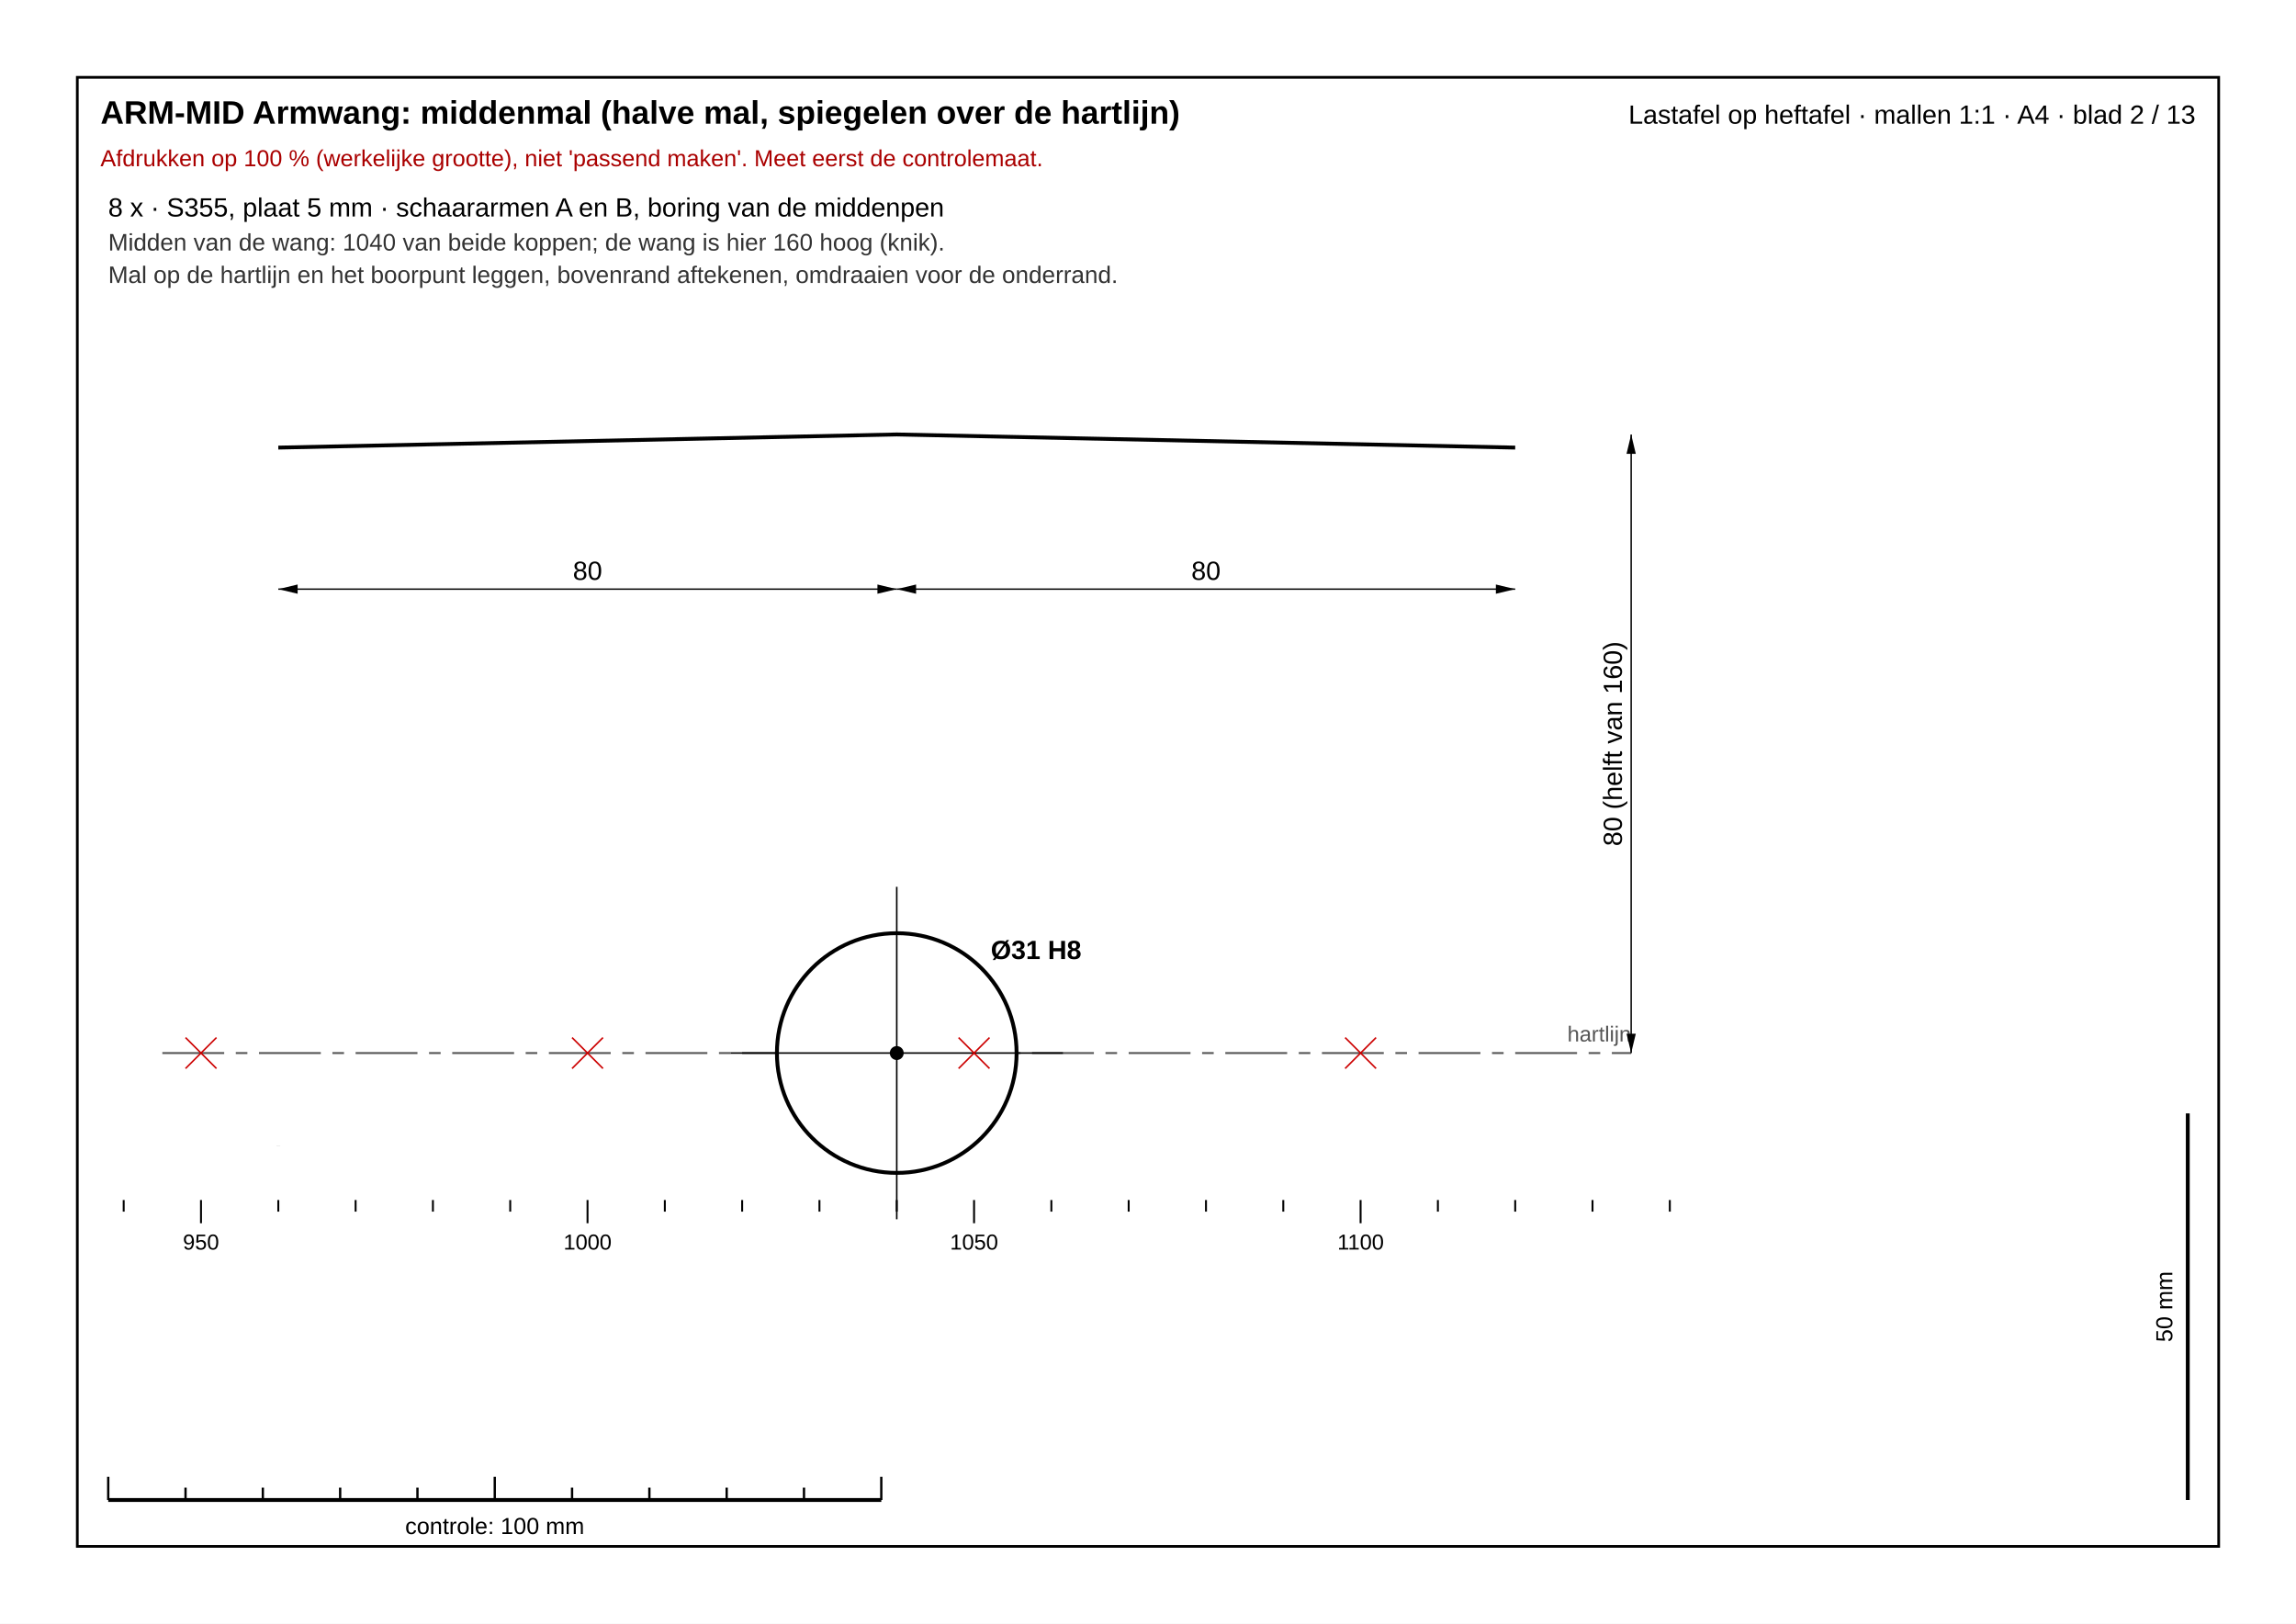
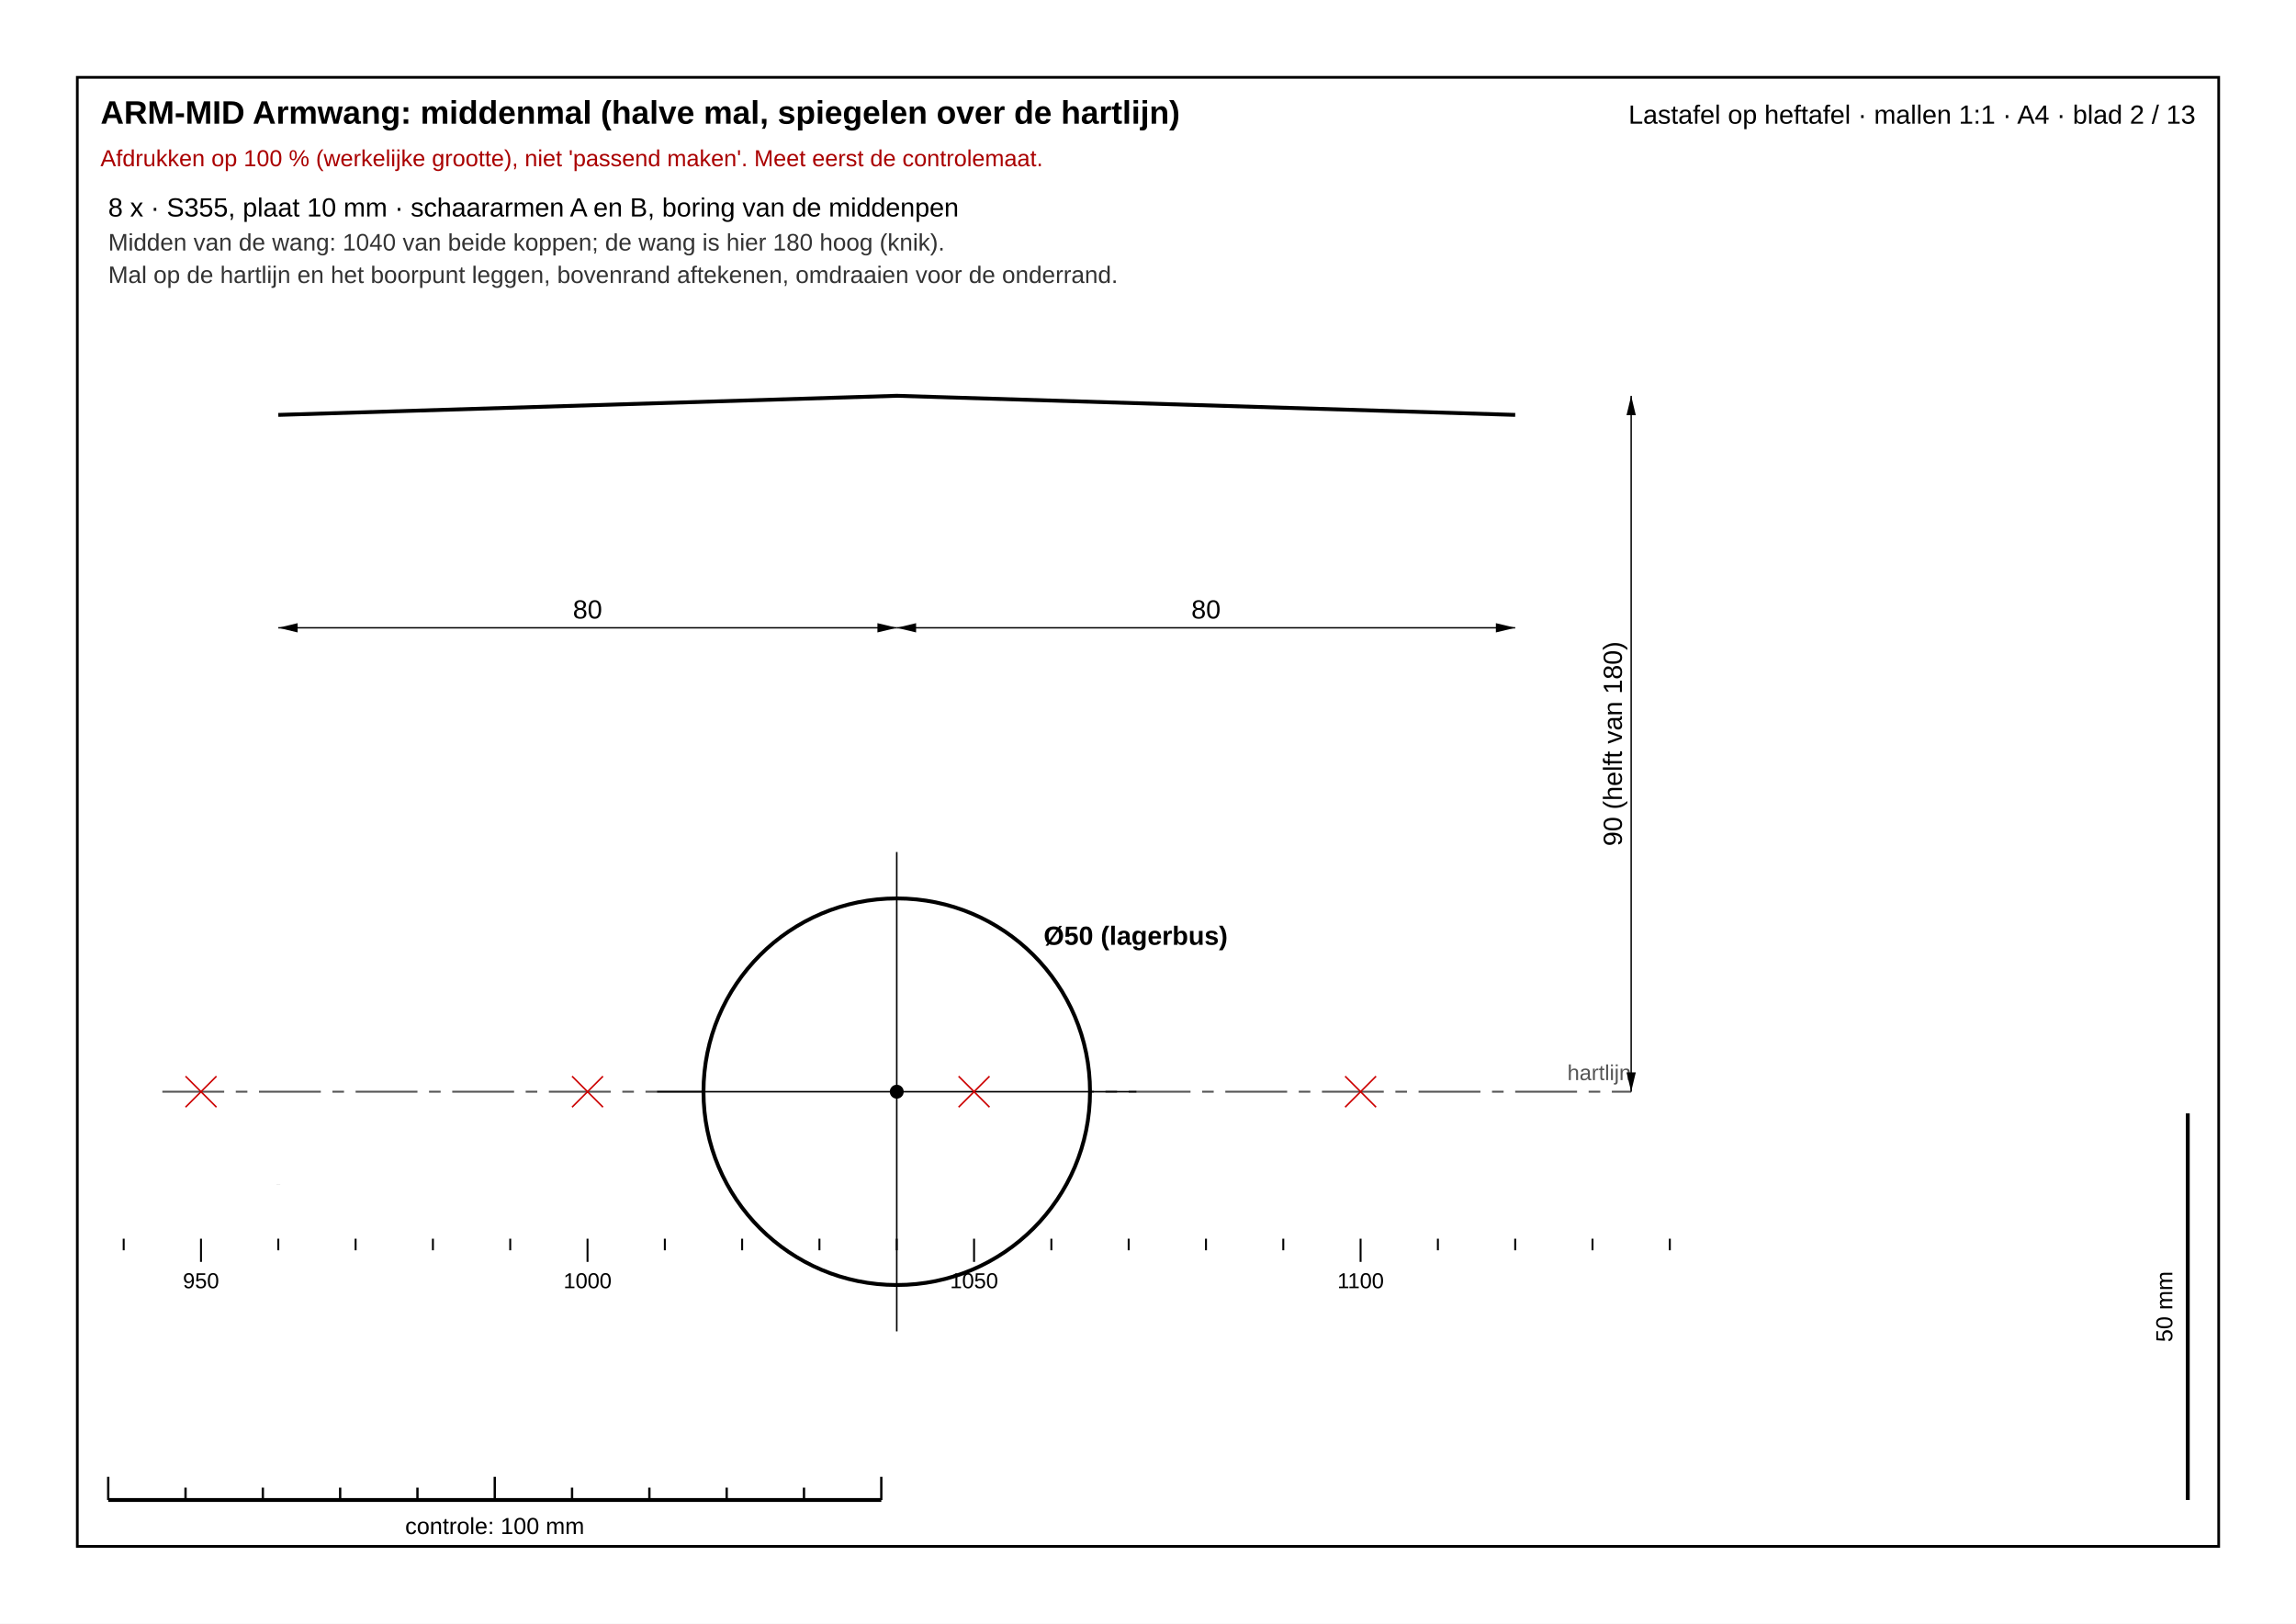
<svg xmlns="http://www.w3.org/2000/svg" width="297mm" height="210mm" viewBox="0 0 297 210" font-family="Arial, Helvetica, sans-serif">
  <rect width="297" height="210" fill="#fff" />
  <rect x="10" y="10" width="277" height="190" fill="none" stroke="#000" stroke-width="0.35" />
  <text x="13" y="16" font-size="4.2" font-weight="700">ARM-MID Armwang: middenmal (halve mal, spiegelen over de hartlijn)</text>
  <text x="284" y="16" font-size="3.4" text-anchor="end">Lastafel op heftafel · mallen 1:1 · A4 · blad 2 / 13</text>
  <text x="13" y="21.5" font-size="3" fill="#a00">Afdrukken op 100 % (werkelijke grootte), niet 'passend maken'. Meet eerst de controlemaat.</text>
  <line x1="14" y1="194" x2="114" y2="194" stroke="#000" stroke-width="0.5" />
  <line x1="14" y1="194" x2="14" y2="191" stroke="#000" stroke-width="0.3" />
  <line x1="24" y1="194" x2="24" y2="192.4" stroke="#000" stroke-width="0.3" />
  <line x1="34" y1="194" x2="34" y2="192.4" stroke="#000" stroke-width="0.3" />
  <line x1="44" y1="194" x2="44" y2="192.4" stroke="#000" stroke-width="0.3" />
  <line x1="54" y1="194" x2="54" y2="192.4" stroke="#000" stroke-width="0.3" />
  <line x1="64" y1="194" x2="64" y2="191" stroke="#000" stroke-width="0.3" />
  <line x1="74" y1="194" x2="74" y2="192.4" stroke="#000" stroke-width="0.3" />
  <line x1="84" y1="194" x2="84" y2="192.4" stroke="#000" stroke-width="0.3" />
  <line x1="94" y1="194" x2="94" y2="192.4" stroke="#000" stroke-width="0.3" />
  <line x1="104" y1="194" x2="104" y2="192.4" stroke="#000" stroke-width="0.3" />
  <line x1="114" y1="194" x2="114" y2="191" stroke="#000" stroke-width="0.3" />
  <text x="64" y="198.4" font-size="3" text-anchor="middle">controle: 100 mm</text>
  <line x1="283" y1="194" x2="283" y2="144" stroke="#000" stroke-width="0.5" />
  <text x="281" y="169" font-size="3" text-anchor="middle" transform="rotate(-90 281 169)">50 mm</text>
  <defs>
    <clipPath id="cA4ARM-MID0">
      <rect x="10" y="26" width="277" height="156" />
    </clipPath>
  </defs>
  <g clip-path="url(#cA4ARM-MID0)">
-     <path d="M36.00 57.89 L116.00 56.19 L196.00 57.89 M36.00 148.19 L36.00 148.20" fill="none" stroke="#000" stroke-width="0.5" />
-     <line x1="21" y1="136.195" x2="211" y2="136.195" stroke="#555" stroke-width="0.25" stroke-dasharray="8 1.5 1.5 1.5" />
-     <text x="211" y="134.695" font-size="2.8" text-anchor="end" fill="#555">hartlijn</text>
-     <circle cx="116" cy="136.195" r="15.5" fill="#fff" stroke="#000" stroke-width="0.5" />
-     <line x1="94.5" y1="136.195" x2="137.5" y2="136.195" stroke="#000" stroke-width="0.2" />
-     <line x1="116" y1="114.695" x2="116" y2="157.695" stroke="#000" stroke-width="0.2" />
-     <circle cx="116" cy="136.195" r="0.9" fill="#000" />
-     <text x="128.16" y="124.035" font-size="3.4" font-weight="700">Ø31 H8</text>
-     <line x1="211" y1="136.195" x2="211" y2="56.195" stroke="#000" stroke-width="0.18" />
-     <polygon points="211,136.195 211.6,133.695 210.4,133.695" fill="#000" />
-     <polygon points="211,56.195 210.4,58.695 211.6,58.695" fill="#000" />
-     <text x="209.8" y="96.195" font-size="3.4" text-anchor="middle" transform="rotate(-90 209.8 96.195)">80 (helft van 160)</text>
-     <line x1="36" y1="76.195" x2="116" y2="76.195" stroke="#000" stroke-width="0.18" />
-     <polygon points="36,76.195 38.5,76.795 38.5,75.595" fill="#000" />
-     <polygon points="116,76.195 113.5,75.595 113.5,76.795" fill="#000" />
-     <text x="76" y="74.995" font-size="3.4" text-anchor="middle">80</text>
-     <line x1="116" y1="76.195" x2="196" y2="76.195" stroke="#000" stroke-width="0.18" />
-     <polygon points="116,76.195 118.5,76.795 118.5,75.595" fill="#000" />
-     <polygon points="196,76.195 193.5,75.595 193.5,76.795" fill="#000" />
-     <text x="156" y="74.995" font-size="3.4" text-anchor="middle">80</text>
-     <line x1="16" y1="155.205" x2="16" y2="156.705" stroke="#000" stroke-width="0.25" />
-     <line x1="26" y1="155.205" x2="26" y2="158.205" stroke="#000" stroke-width="0.25" />
-     <text x="26" y="161.605" font-size="2.8" text-anchor="middle">950</text>
-     <line x1="24" y1="134.195" x2="28" y2="138.195" stroke="#c00" stroke-width="0.2" />
-     <line x1="24" y1="138.195" x2="28" y2="134.195" stroke="#c00" stroke-width="0.2" />
-     <line x1="36" y1="155.205" x2="36" y2="156.705" stroke="#000" stroke-width="0.25" />
-     <line x1="46" y1="155.205" x2="46" y2="156.705" stroke="#000" stroke-width="0.25" />
-     <line x1="56" y1="155.205" x2="56" y2="156.705" stroke="#000" stroke-width="0.25" />
-     <line x1="66" y1="155.205" x2="66" y2="156.705" stroke="#000" stroke-width="0.25" />
-     <line x1="76" y1="155.205" x2="76" y2="158.205" stroke="#000" stroke-width="0.25" />
-     <text x="76" y="161.605" font-size="2.8" text-anchor="middle">1000</text>
-     <line x1="74" y1="134.195" x2="78" y2="138.195" stroke="#c00" stroke-width="0.2" />
-     <line x1="74" y1="138.195" x2="78" y2="134.195" stroke="#c00" stroke-width="0.2" />
-     <line x1="86" y1="155.205" x2="86" y2="156.705" stroke="#000" stroke-width="0.25" />
-     <line x1="96" y1="155.205" x2="96" y2="156.705" stroke="#000" stroke-width="0.25" />
-     <line x1="106" y1="155.205" x2="106" y2="156.705" stroke="#000" stroke-width="0.25" />
-     <line x1="116" y1="155.205" x2="116" y2="156.705" stroke="#000" stroke-width="0.25" />
-     <line x1="126" y1="155.205" x2="126" y2="158.205" stroke="#000" stroke-width="0.25" />
-     <text x="126" y="161.605" font-size="2.8" text-anchor="middle">1050</text>
-     <line x1="124" y1="134.195" x2="128" y2="138.195" stroke="#c00" stroke-width="0.2" />
-     <line x1="124" y1="138.195" x2="128" y2="134.195" stroke="#c00" stroke-width="0.2" />
-     <line x1="136" y1="155.205" x2="136" y2="156.705" stroke="#000" stroke-width="0.25" />
-     <line x1="146" y1="155.205" x2="146" y2="156.705" stroke="#000" stroke-width="0.25" />
-     <line x1="156" y1="155.205" x2="156" y2="156.705" stroke="#000" stroke-width="0.25" />
-     <line x1="166" y1="155.205" x2="166" y2="156.705" stroke="#000" stroke-width="0.25" />
-     <line x1="176" y1="155.205" x2="176" y2="158.205" stroke="#000" stroke-width="0.25" />
-     <text x="176" y="161.605" font-size="2.8" text-anchor="middle">1100</text>
-     <line x1="174" y1="134.195" x2="178" y2="138.195" stroke="#c00" stroke-width="0.2" />
-     <line x1="174" y1="138.195" x2="178" y2="134.195" stroke="#c00" stroke-width="0.2" />
-     <line x1="186" y1="155.205" x2="186" y2="156.705" stroke="#000" stroke-width="0.25" />
-     <line x1="196" y1="155.205" x2="196" y2="156.705" stroke="#000" stroke-width="0.25" />
-     <line x1="206" y1="155.205" x2="206" y2="156.705" stroke="#000" stroke-width="0.25" />
-     <line x1="216" y1="155.205" x2="216" y2="156.705" stroke="#000" stroke-width="0.25" />
+     <path d="M36.00 53.66 L116.00 51.19 L196.00 53.66 M36.00 153.19 L36.00 153.20" fill="none" stroke="#000" stroke-width="0.5" />
+     <line x1="21" y1="141.195" x2="211" y2="141.195" stroke="#555" stroke-width="0.25" stroke-dasharray="8 1.5 1.5 1.5" />
+     <text x="211" y="139.695" font-size="2.8" text-anchor="end" fill="#555">hartlijn</text>
+     <circle cx="116" cy="141.195" r="25" fill="#fff" stroke="#000" stroke-width="0.5" />
+     <line x1="85" y1="141.195" x2="147" y2="141.195" stroke="#000" stroke-width="0.2" />
+     <line x1="116" y1="110.195" x2="116" y2="172.195" stroke="#000" stroke-width="0.2" />
+     <circle cx="116" cy="141.195" r="0.9" fill="#000" />
+     <text x="135" y="122.195" font-size="3.4" font-weight="700">Ø50 (lagerbus)</text>
+     <line x1="211" y1="141.195" x2="211" y2="51.195" stroke="#000" stroke-width="0.18" />
+     <polygon points="211,141.195 211.6,138.695 210.4,138.695" fill="#000" />
+     <polygon points="211,51.195 210.4,53.695 211.6,53.695" fill="#000" />
+     <text x="209.8" y="96.195" font-size="3.4" text-anchor="middle" transform="rotate(-90 209.8 96.195)">90 (helft van 180)</text>
+     <line x1="36" y1="81.195" x2="116" y2="81.195" stroke="#000" stroke-width="0.18" />
+     <polygon points="36,81.195 38.5,81.795 38.5,80.595" fill="#000" />
+     <polygon points="116,81.195 113.5,80.595 113.5,81.795" fill="#000" />
+     <text x="76" y="79.995" font-size="3.4" text-anchor="middle">80</text>
+     <line x1="116" y1="81.195" x2="196" y2="81.195" stroke="#000" stroke-width="0.18" />
+     <polygon points="116,81.195 118.5,81.795 118.5,80.595" fill="#000" />
+     <polygon points="196,81.195 193.5,80.595 193.5,81.795" fill="#000" />
+     <text x="156" y="79.995" font-size="3.4" text-anchor="middle">80</text>
+     <line x1="16" y1="160.205" x2="16" y2="161.705" stroke="#000" stroke-width="0.25" />
+     <line x1="26" y1="160.205" x2="26" y2="163.205" stroke="#000" stroke-width="0.25" />
+     <text x="26" y="166.605" font-size="2.8" text-anchor="middle">950</text>
+     <line x1="24" y1="139.195" x2="28" y2="143.195" stroke="#c00" stroke-width="0.2" />
+     <line x1="24" y1="143.195" x2="28" y2="139.195" stroke="#c00" stroke-width="0.2" />
+     <line x1="36" y1="160.205" x2="36" y2="161.705" stroke="#000" stroke-width="0.25" />
+     <line x1="46" y1="160.205" x2="46" y2="161.705" stroke="#000" stroke-width="0.25" />
+     <line x1="56" y1="160.205" x2="56" y2="161.705" stroke="#000" stroke-width="0.25" />
+     <line x1="66" y1="160.205" x2="66" y2="161.705" stroke="#000" stroke-width="0.25" />
+     <line x1="76" y1="160.205" x2="76" y2="163.205" stroke="#000" stroke-width="0.25" />
+     <text x="76" y="166.605" font-size="2.8" text-anchor="middle">1000</text>
+     <line x1="74" y1="139.195" x2="78" y2="143.195" stroke="#c00" stroke-width="0.2" />
+     <line x1="74" y1="143.195" x2="78" y2="139.195" stroke="#c00" stroke-width="0.2" />
+     <line x1="86" y1="160.205" x2="86" y2="161.705" stroke="#000" stroke-width="0.25" />
+     <line x1="96" y1="160.205" x2="96" y2="161.705" stroke="#000" stroke-width="0.25" />
+     <line x1="106" y1="160.205" x2="106" y2="161.705" stroke="#000" stroke-width="0.25" />
+     <line x1="116" y1="160.205" x2="116" y2="161.705" stroke="#000" stroke-width="0.25" />
+     <line x1="126" y1="160.205" x2="126" y2="163.205" stroke="#000" stroke-width="0.25" />
+     <text x="126" y="166.605" font-size="2.8" text-anchor="middle">1050</text>
+     <line x1="124" y1="139.195" x2="128" y2="143.195" stroke="#c00" stroke-width="0.2" />
+     <line x1="124" y1="143.195" x2="128" y2="139.195" stroke="#c00" stroke-width="0.2" />
+     <line x1="136" y1="160.205" x2="136" y2="161.705" stroke="#000" stroke-width="0.25" />
+     <line x1="146" y1="160.205" x2="146" y2="161.705" stroke="#000" stroke-width="0.25" />
+     <line x1="156" y1="160.205" x2="156" y2="161.705" stroke="#000" stroke-width="0.25" />
+     <line x1="166" y1="160.205" x2="166" y2="161.705" stroke="#000" stroke-width="0.25" />
+     <line x1="176" y1="160.205" x2="176" y2="163.205" stroke="#000" stroke-width="0.25" />
+     <text x="176" y="166.605" font-size="2.8" text-anchor="middle">1100</text>
+     <line x1="174" y1="139.195" x2="178" y2="143.195" stroke="#c00" stroke-width="0.2" />
+     <line x1="174" y1="143.195" x2="178" y2="139.195" stroke="#c00" stroke-width="0.2" />
+     <line x1="186" y1="160.205" x2="186" y2="161.705" stroke="#000" stroke-width="0.25" />
+     <line x1="196" y1="160.205" x2="196" y2="161.705" stroke="#000" stroke-width="0.25" />
+     <line x1="206" y1="160.205" x2="206" y2="161.705" stroke="#000" stroke-width="0.25" />
+     <line x1="216" y1="160.205" x2="216" y2="161.705" stroke="#000" stroke-width="0.25" />
  </g>
  <g>
-     <text x="14" y="28" font-size="3.4">8 x · S355, plaat 5 mm · schaararmen A en B, boring van de middenpen</text>
-     <text x="14" y="32.4" font-size="3.1" fill="#333">Midden van de wang: 1040 van beide koppen; de wang is hier 160 hoog (knik).</text>
+     <text x="14" y="28" font-size="3.4">8 x · S355, plaat 10 mm · schaararmen A en B, boring van de middenpen</text>
+     <text x="14" y="32.4" font-size="3.1" fill="#333">Midden van de wang: 1040 van beide koppen; de wang is hier 180 hoog (knik).</text>
    <text x="14" y="36.6" font-size="3.1" fill="#333">Mal op de hartlijn en het boorpunt leggen, bovenrand aftekenen, omdraaien voor de onderrand.</text>
  </g>
</svg>
